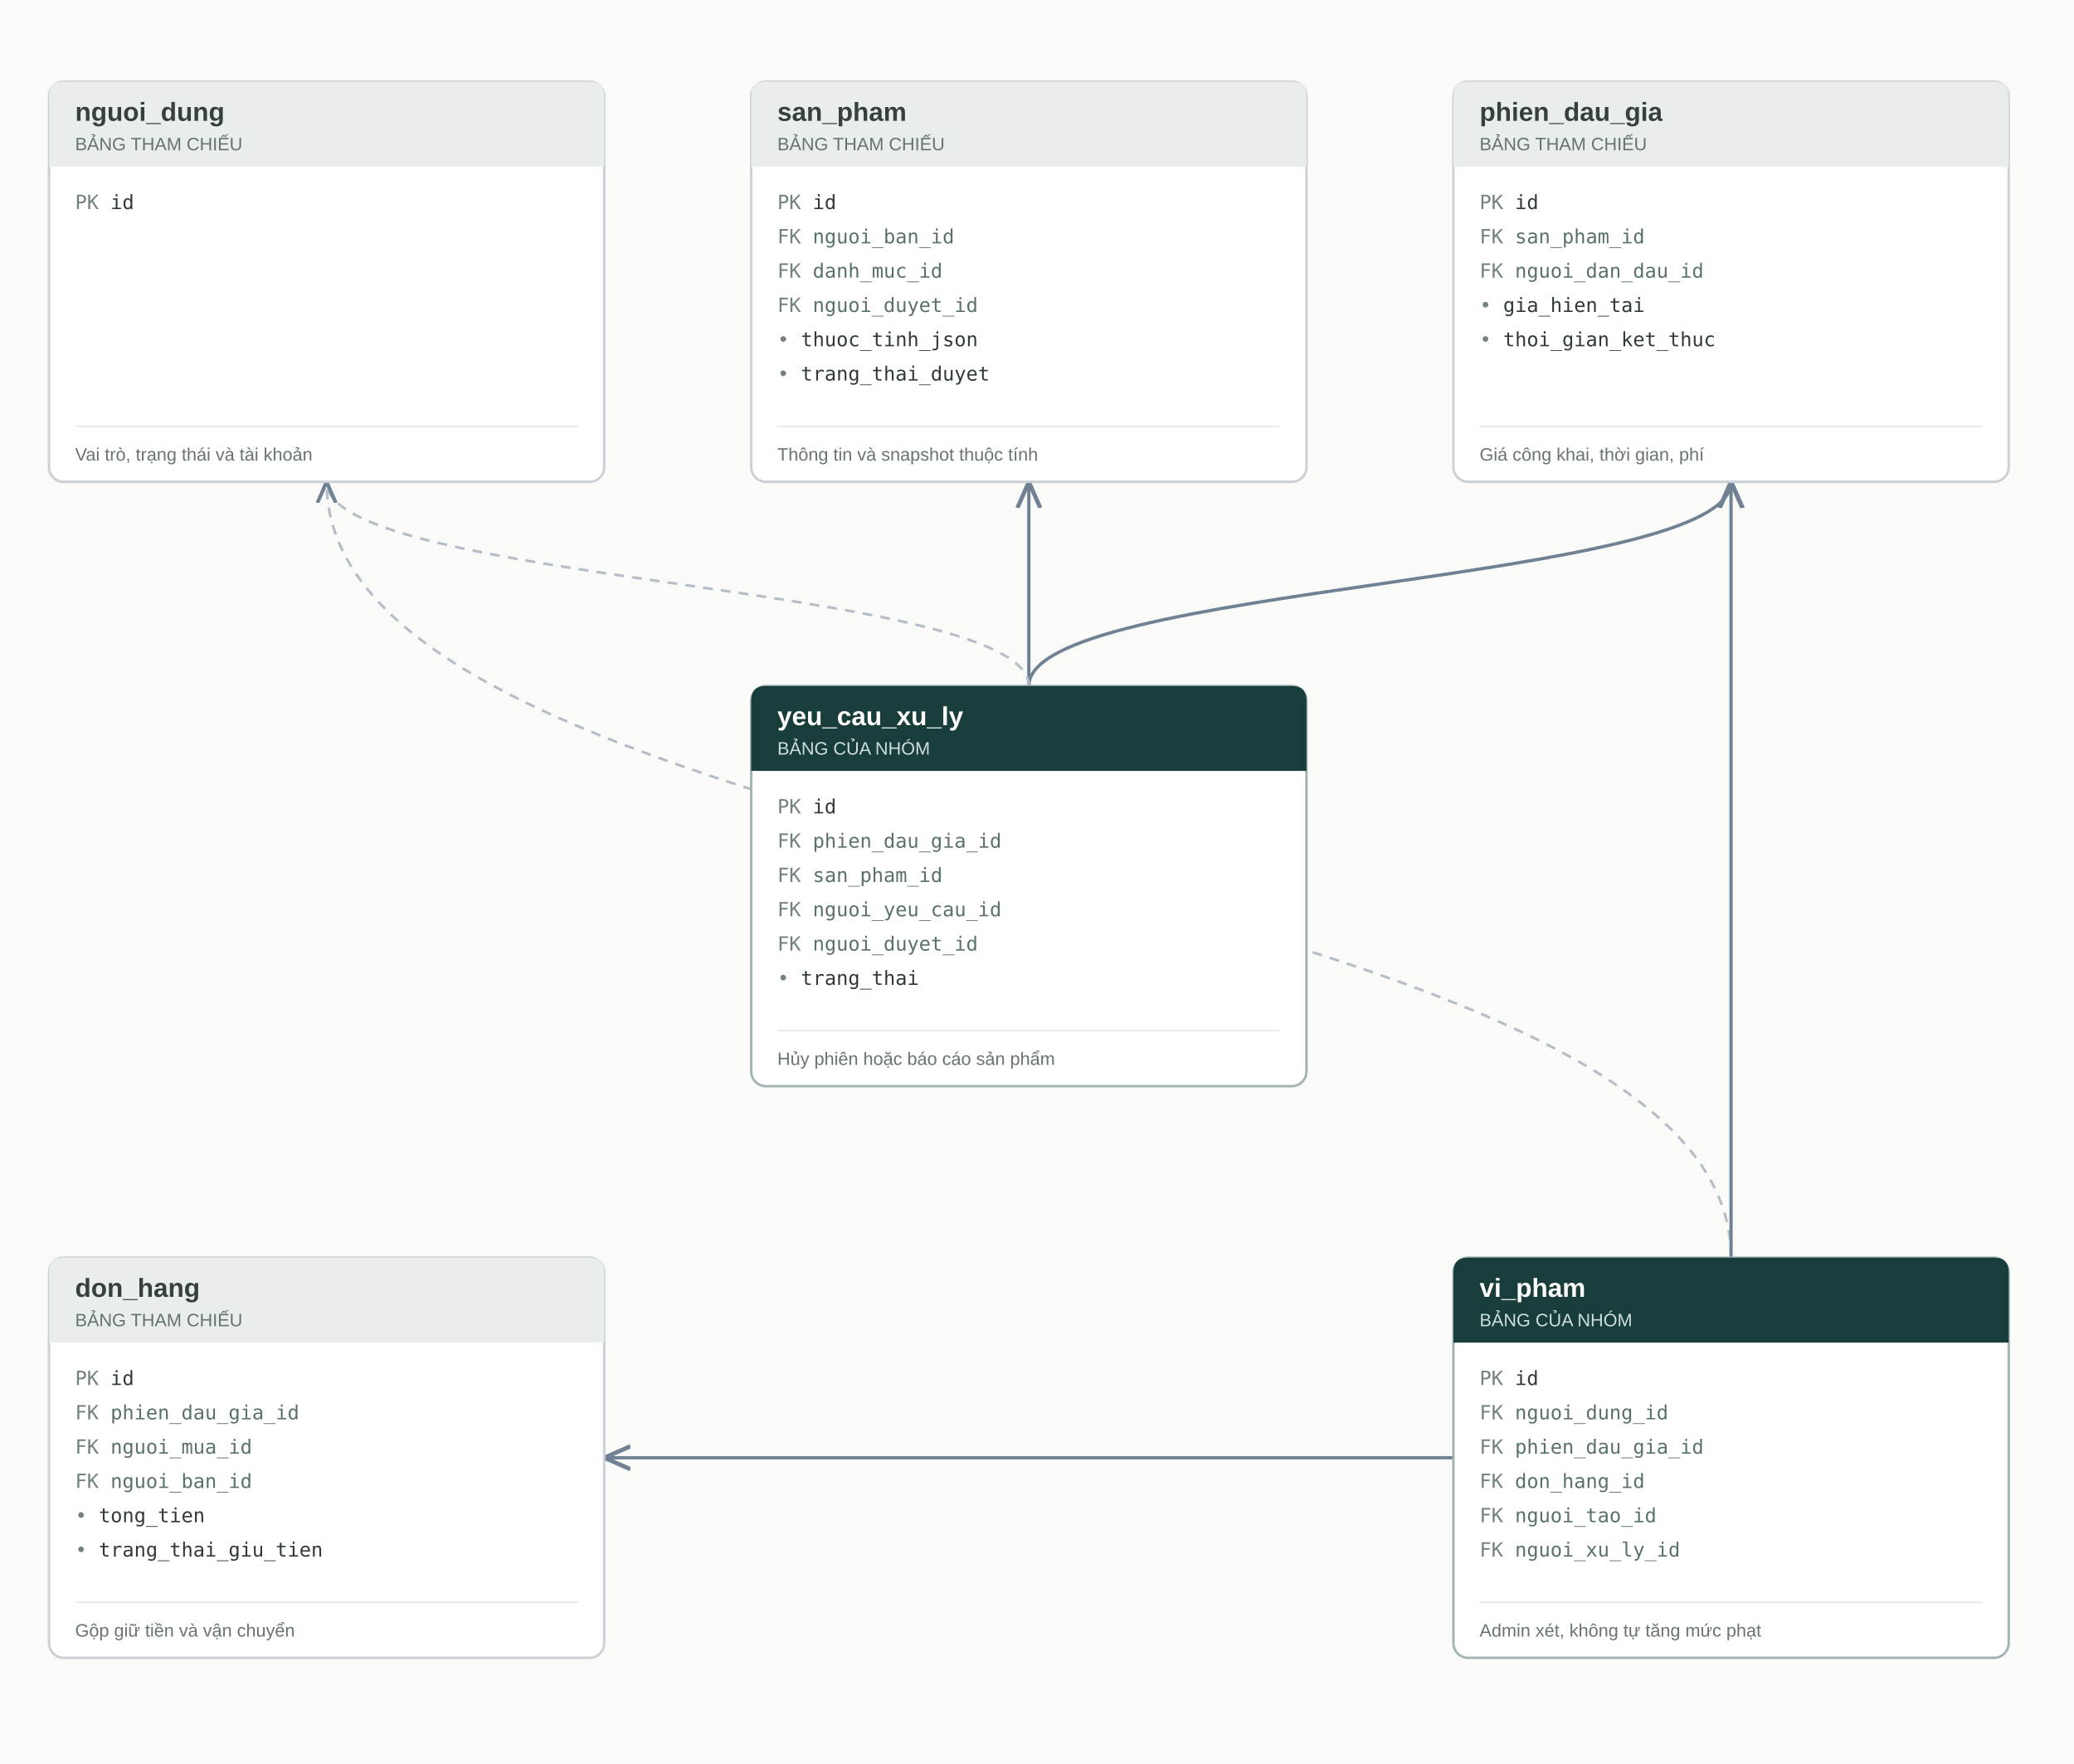
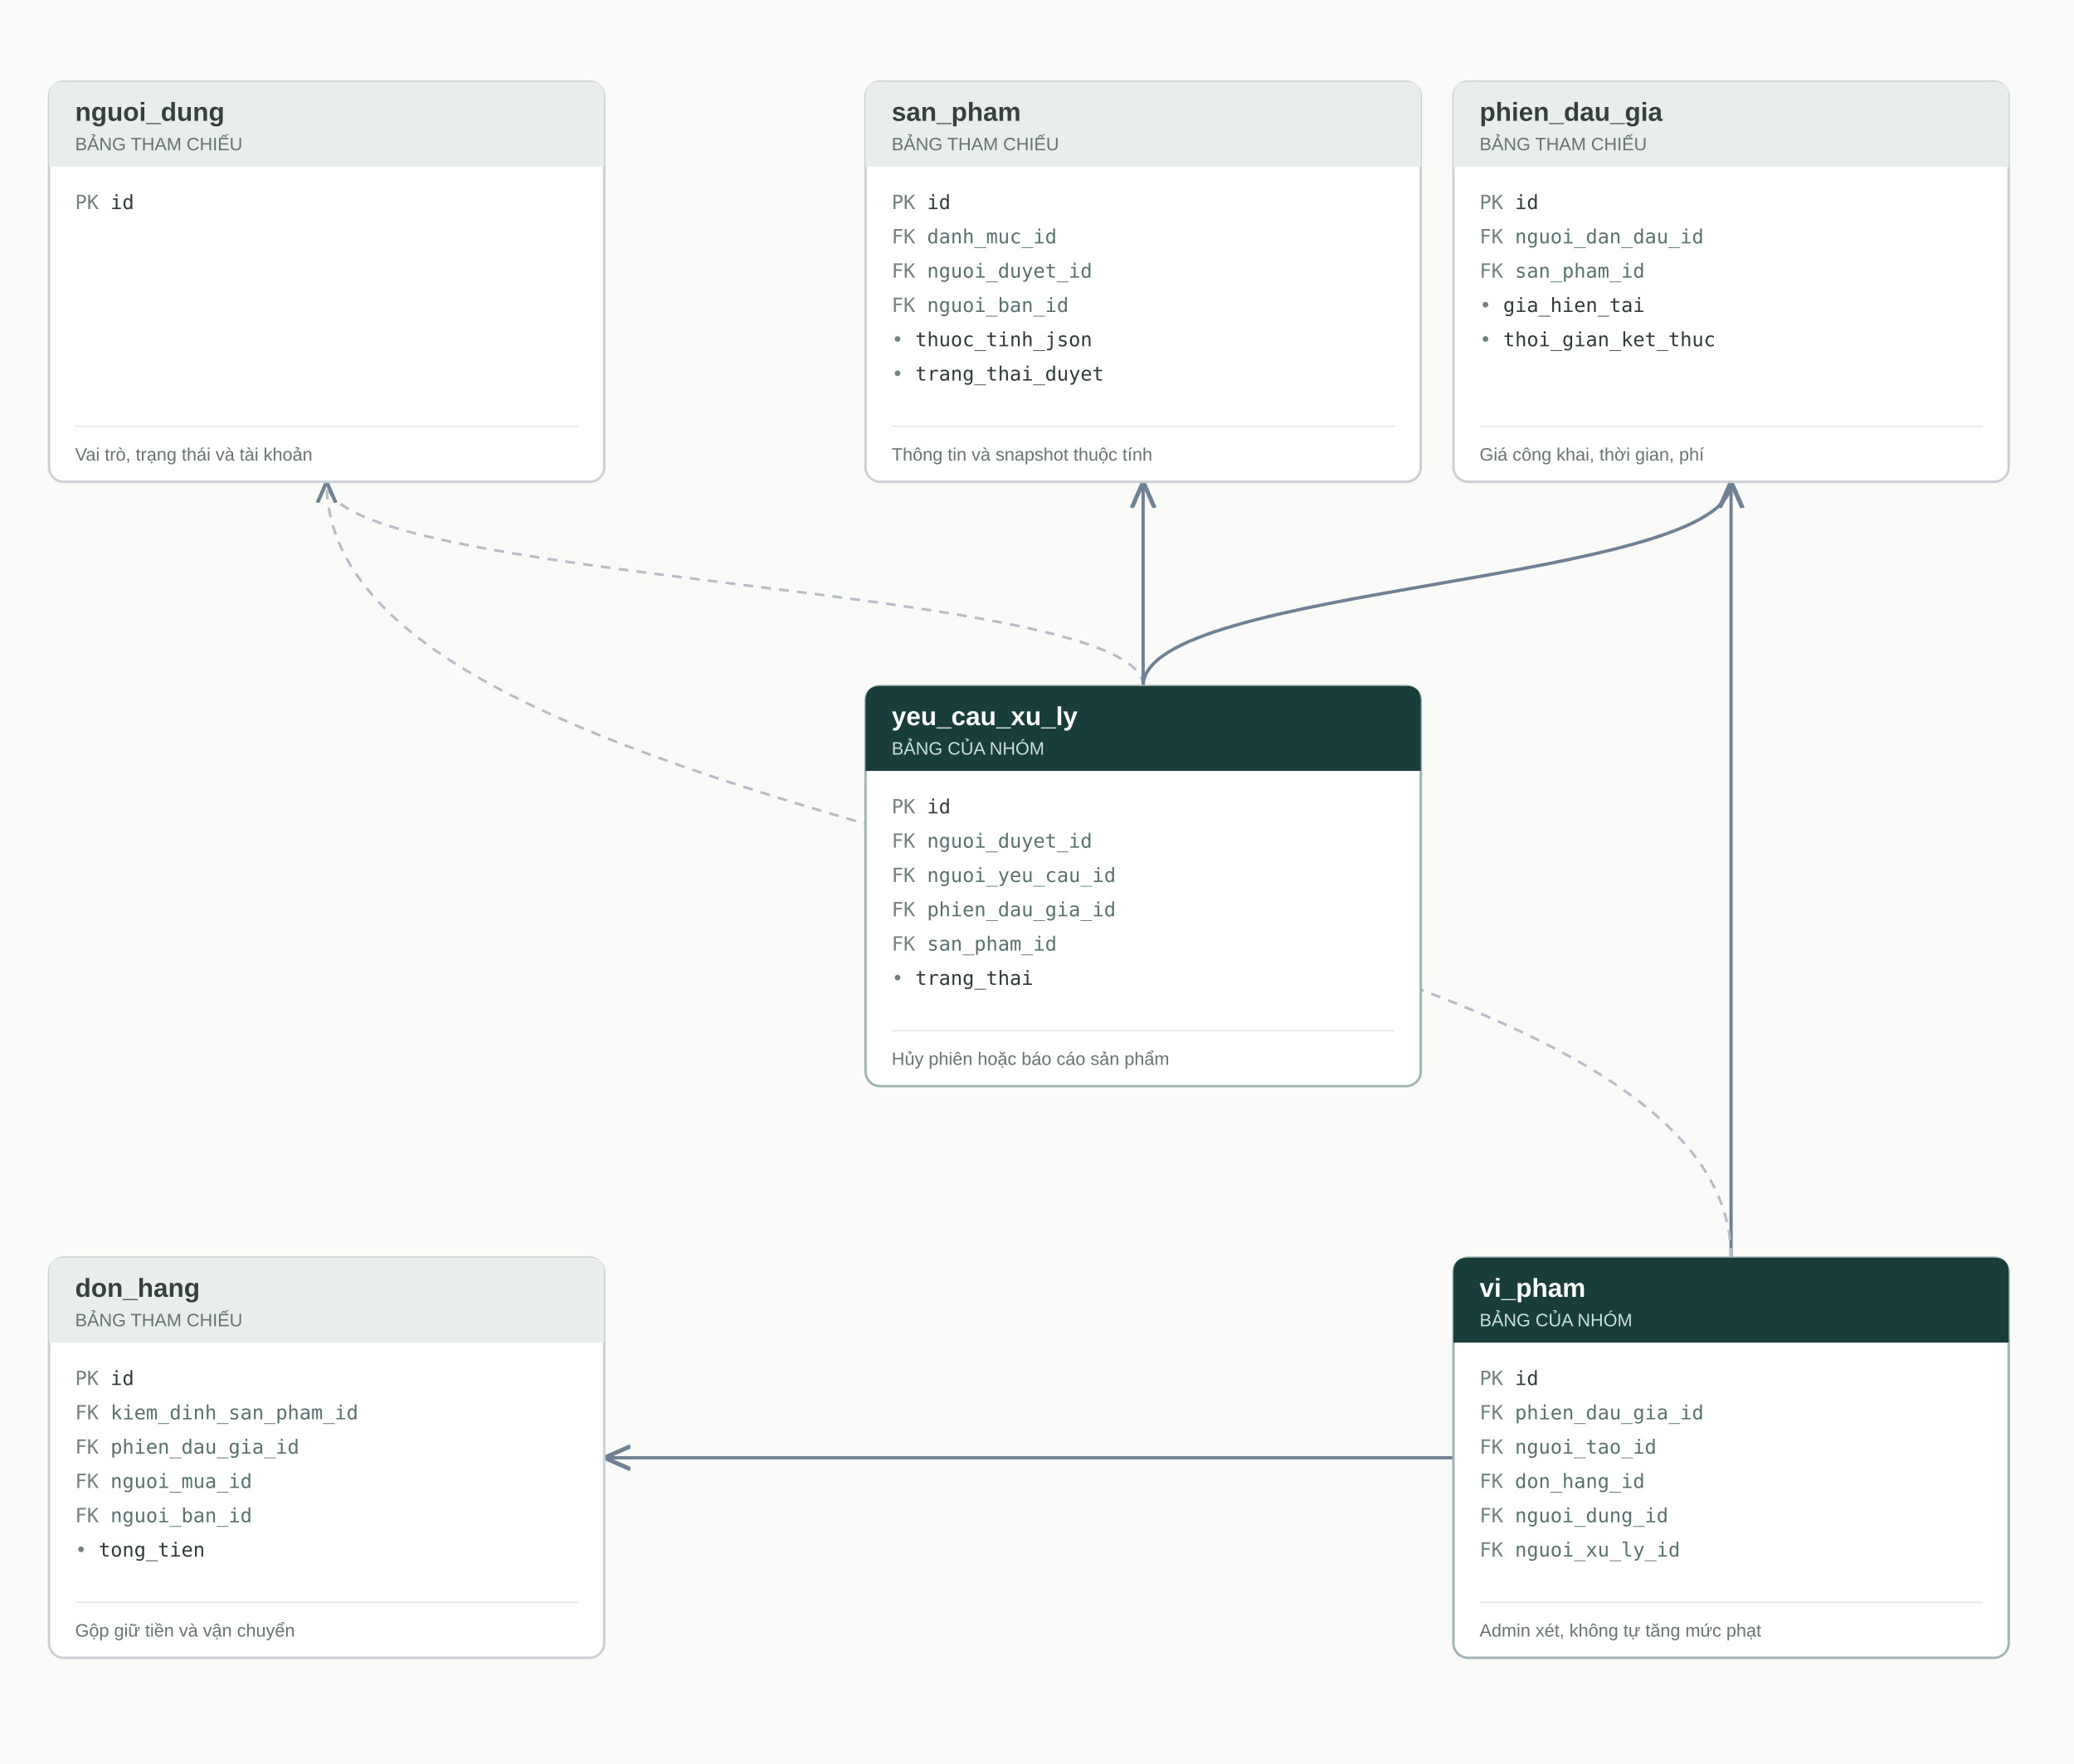
<svg xmlns="http://www.w3.org/2000/svg" viewBox="0 0 1270 1080" role="img" aria-label="Yêu cầu và vi phạm">
  <defs>
    <marker id="mui-06-yeu-cau" markerWidth="9" markerHeight="9" refX="8" refY="4.5" orient="auto">
      <path d="M0,1 L8,4.5 L0,8" fill="none" stroke="#708193" stroke-width="1.3" />
    </marker>
  </defs>
  <rect width="100%" height="100%" fill="#fafbf9" />
+   <g class="edge actor" data-con="yeu_cau_xu_ly" data-cha="nguoi_dung">
+     <path d="M700,420 C700,357.5 200,357.5 200,295" fill="none" stroke="#b5bdc6" stroke-width="1.6" stroke-dasharray="6 5" marker-end="url(#mui-06-yeu-cau)" />
+   </g>
  <g class="edge" data-con="yeu_cau_xu_ly" data-cha="phien_dau_gia">
-     <path d="M630,420 C630,357.5 1060,357.5 1060,295" fill="none" stroke="#708193" stroke-width="2" marker-end="url(#mui-06-yeu-cau)" />
+     <path d="M700,420 C700,357.5 1060,357.5 1060,295" fill="none" stroke="#708193" stroke-width="2" marker-end="url(#mui-06-yeu-cau)" />
  </g>
  <g class="edge" data-con="yeu_cau_xu_ly" data-cha="san_pham">
-     <path d="M630,420 C630,357.5 630,357.5 630,295" fill="none" stroke="#708193" stroke-width="2" marker-end="url(#mui-06-yeu-cau)" />
+     <path d="M700,420 C700,357.5 700,357.5 700,295" fill="none" stroke="#708193" stroke-width="2" marker-end="url(#mui-06-yeu-cau)" />
  </g>
-   <g class="edge actor" data-con="yeu_cau_xu_ly" data-cha="nguoi_dung">
-     <path d="M630,420 C630,357.5 200,357.5 200,295" fill="none" stroke="#b5bdc6" stroke-width="1.6" stroke-dasharray="6 5" marker-end="url(#mui-06-yeu-cau)" />
+   <g class="edge" data-con="vi_pham" data-cha="phien_dau_gia">
+     <path d="M1060,770 C1060,532.5 1060,532.5 1060,295" fill="none" stroke="#708193" stroke-width="2" marker-end="url(#mui-06-yeu-cau)" />
  </g>
  <g class="edge actor" data-con="vi_pham" data-cha="nguoi_dung">
    <path d="M1060,770 C1060,532.5 200,532.5 200,295" fill="none" stroke="#b5bdc6" stroke-width="1.6" stroke-dasharray="6 5" marker-end="url(#mui-06-yeu-cau)" />
-   </g>
-   <g class="edge" data-con="vi_pham" data-cha="phien_dau_gia">
-     <path d="M1060,770 C1060,532.5 1060,532.5 1060,295" fill="none" stroke="#708193" stroke-width="2" marker-end="url(#mui-06-yeu-cau)" />
  </g>
  <g class="edge" data-con="vi_pham" data-cha="don_hang">
    <path d="M890,892.5 C630,892.5 630,892.5 370,892.5" fill="none" stroke="#708193" stroke-width="2" marker-end="url(#mui-06-yeu-cau)" />
  </g>
  <g class="node" data-bang="nguoi_dung" tabindex="0" role="button" aria-label="Xem bảng nguoi_dung" transform="translate(30,50)">
    <rect width="340" height="245" rx="9" fill="white" stroke="#cbd0d4" stroke-width="1.5" />
    <path d="M9,0 H331 Q340,0 340,9 V52 H0 V9 Q0,0 9,0" fill="#e9eeed" />
    <text x="16" y="24" fill="#36413f" font-family="Segoe UI,Arial" font-size="16" font-weight="650">nguoi_dung</text>
    <text x="16" y="42" fill="#65736f" font-family="Segoe UI,Arial" font-size="11">BẢNG THAM CHIẾU</text>
    <text x="16" y="78" fill="#303a38" font-family="Consolas,monospace" font-size="12">
      <tspan fill="#73827d">PK </tspan> id</text>
    <line x1="16" y1="211" x2="324" y2="211" stroke="#e6ebe8" />
    <text x="16" y="232" fill="#687470" font-family="Segoe UI,Arial" font-size="11">Vai trò, trạng thái và tài khoản</text>
  </g>
-   <g class="node" data-bang="san_pham" tabindex="0" role="button" aria-label="Xem bảng san_pham" transform="translate(460,50)">
+   <g class="node" data-bang="san_pham" tabindex="0" role="button" aria-label="Xem bảng san_pham" transform="translate(530,50)">
    <rect width="340" height="245" rx="9" fill="white" stroke="#cbd0d4" stroke-width="1.5" />
    <path d="M9,0 H331 Q340,0 340,9 V52 H0 V9 Q0,0 9,0" fill="#e9eeed" />
    <text x="16" y="24" fill="#36413f" font-family="Segoe UI,Arial" font-size="16" font-weight="650">san_pham</text>
    <text x="16" y="42" fill="#65736f" font-family="Segoe UI,Arial" font-size="11">BẢNG THAM CHIẾU</text>
    <text x="16" y="78" fill="#303a38" font-family="Consolas,monospace" font-size="12">
      <tspan fill="#73827d">PK </tspan> id</text>
    <text x="16" y="99" fill="#59716e" font-family="Consolas,monospace" font-size="12">
+       <tspan fill="#73827d">FK </tspan> danh_muc_id</text>
+     <text x="16" y="120" fill="#59716e" font-family="Consolas,monospace" font-size="12">
+       <tspan fill="#73827d">FK </tspan> nguoi_duyet_id</text>
+     <text x="16" y="141" fill="#59716e" font-family="Consolas,monospace" font-size="12">
      <tspan fill="#73827d">FK </tspan> nguoi_ban_id</text>
-     <text x="16" y="120" fill="#59716e" font-family="Consolas,monospace" font-size="12">
-       <tspan fill="#73827d">FK </tspan> danh_muc_id</text>
-     <text x="16" y="141" fill="#59716e" font-family="Consolas,monospace" font-size="12">
-       <tspan fill="#73827d">FK </tspan> nguoi_duyet_id</text>
    <text x="16" y="162" fill="#303a38" font-family="Consolas,monospace" font-size="12">
      <tspan fill="#73827d">•  </tspan> thuoc_tinh_json</text>
    <text x="16" y="183" fill="#303a38" font-family="Consolas,monospace" font-size="12">
      <tspan fill="#73827d">•  </tspan> trang_thai_duyet</text>
    <line x1="16" y1="211" x2="324" y2="211" stroke="#e6ebe8" />
    <text x="16" y="232" fill="#687470" font-family="Segoe UI,Arial" font-size="11">Thông tin và snapshot thuộc tính</text>
  </g>
  <g class="node" data-bang="phien_dau_gia" tabindex="0" role="button" aria-label="Xem bảng phien_dau_gia" transform="translate(890,50)">
    <rect width="340" height="245" rx="9" fill="white" stroke="#cbd0d4" stroke-width="1.5" />
    <path d="M9,0 H331 Q340,0 340,9 V52 H0 V9 Q0,0 9,0" fill="#e9eeed" />
    <text x="16" y="24" fill="#36413f" font-family="Segoe UI,Arial" font-size="16" font-weight="650">phien_dau_gia</text>
    <text x="16" y="42" fill="#65736f" font-family="Segoe UI,Arial" font-size="11">BẢNG THAM CHIẾU</text>
    <text x="16" y="78" fill="#303a38" font-family="Consolas,monospace" font-size="12">
      <tspan fill="#73827d">PK </tspan> id</text>
    <text x="16" y="99" fill="#59716e" font-family="Consolas,monospace" font-size="12">
+       <tspan fill="#73827d">FK </tspan> nguoi_dan_dau_id</text>
+     <text x="16" y="120" fill="#59716e" font-family="Consolas,monospace" font-size="12">
      <tspan fill="#73827d">FK </tspan> san_pham_id</text>
-     <text x="16" y="120" fill="#59716e" font-family="Consolas,monospace" font-size="12">
-       <tspan fill="#73827d">FK </tspan> nguoi_dan_dau_id</text>
    <text x="16" y="141" fill="#303a38" font-family="Consolas,monospace" font-size="12">
      <tspan fill="#73827d">•  </tspan> gia_hien_tai</text>
    <text x="16" y="162" fill="#303a38" font-family="Consolas,monospace" font-size="12">
      <tspan fill="#73827d">•  </tspan> thoi_gian_ket_thuc</text>
    <line x1="16" y1="211" x2="324" y2="211" stroke="#e6ebe8" />
    <text x="16" y="232" fill="#687470" font-family="Segoe UI,Arial" font-size="11">Giá công khai, thời gian, phí</text>
  </g>
-   <g class="node" data-bang="yeu_cau_xu_ly" tabindex="0" role="button" aria-label="Xem bảng yeu_cau_xu_ly" transform="translate(460,420)">
+   <g class="node" data-bang="yeu_cau_xu_ly" tabindex="0" role="button" aria-label="Xem bảng yeu_cau_xu_ly" transform="translate(530,420)">
    <rect width="340" height="245" rx="9" fill="white" stroke="#a0b5b3" stroke-width="1.5" />
    <path d="M9,0 H331 Q340,0 340,9 V52 H0 V9 Q0,0 9,0" fill="#183d3a" />
    <text x="16" y="24" fill="#fff" font-family="Segoe UI,Arial" font-size="16" font-weight="650">yeu_cau_xu_ly</text>
    <text x="16" y="42" fill="#cee0dd" font-family="Segoe UI,Arial" font-size="11">BẢNG CỦA NHÓM</text>
    <text x="16" y="78" fill="#303a38" font-family="Consolas,monospace" font-size="12">
      <tspan fill="#73827d">PK </tspan> id</text>
    <text x="16" y="99" fill="#59716e" font-family="Consolas,monospace" font-size="12">
+       <tspan fill="#73827d">FK </tspan> nguoi_duyet_id</text>
+     <text x="16" y="120" fill="#59716e" font-family="Consolas,monospace" font-size="12">
+       <tspan fill="#73827d">FK </tspan> nguoi_yeu_cau_id</text>
+     <text x="16" y="141" fill="#59716e" font-family="Consolas,monospace" font-size="12">
      <tspan fill="#73827d">FK </tspan> phien_dau_gia_id</text>
-     <text x="16" y="120" fill="#59716e" font-family="Consolas,monospace" font-size="12">
+     <text x="16" y="162" fill="#59716e" font-family="Consolas,monospace" font-size="12">
      <tspan fill="#73827d">FK </tspan> san_pham_id</text>
-     <text x="16" y="141" fill="#59716e" font-family="Consolas,monospace" font-size="12">
-       <tspan fill="#73827d">FK </tspan> nguoi_yeu_cau_id</text>
-     <text x="16" y="162" fill="#59716e" font-family="Consolas,monospace" font-size="12">
-       <tspan fill="#73827d">FK </tspan> nguoi_duyet_id</text>
    <text x="16" y="183" fill="#303a38" font-family="Consolas,monospace" font-size="12">
      <tspan fill="#73827d">•  </tspan> trang_thai</text>
    <line x1="16" y1="211" x2="324" y2="211" stroke="#e6ebe8" />
    <text x="16" y="232" fill="#687470" font-family="Segoe UI,Arial" font-size="11">Hủy phiên hoặc báo cáo sản phẩm</text>
  </g>
  <g class="node" data-bang="don_hang" tabindex="0" role="button" aria-label="Xem bảng don_hang" transform="translate(30,770)">
    <rect width="340" height="245" rx="9" fill="white" stroke="#cbd0d4" stroke-width="1.5" />
    <path d="M9,0 H331 Q340,0 340,9 V52 H0 V9 Q0,0 9,0" fill="#e9eeed" />
    <text x="16" y="24" fill="#36413f" font-family="Segoe UI,Arial" font-size="16" font-weight="650">don_hang</text>
    <text x="16" y="42" fill="#65736f" font-family="Segoe UI,Arial" font-size="11">BẢNG THAM CHIẾU</text>
    <text x="16" y="78" fill="#303a38" font-family="Consolas,monospace" font-size="12">
      <tspan fill="#73827d">PK </tspan> id</text>
    <text x="16" y="99" fill="#59716e" font-family="Consolas,monospace" font-size="12">
+       <tspan fill="#73827d">FK </tspan> kiem_dinh_san_pham_id</text>
+     <text x="16" y="120" fill="#59716e" font-family="Consolas,monospace" font-size="12">
      <tspan fill="#73827d">FK </tspan> phien_dau_gia_id</text>
-     <text x="16" y="120" fill="#59716e" font-family="Consolas,monospace" font-size="12">
+     <text x="16" y="141" fill="#59716e" font-family="Consolas,monospace" font-size="12">
      <tspan fill="#73827d">FK </tspan> nguoi_mua_id</text>
-     <text x="16" y="141" fill="#59716e" font-family="Consolas,monospace" font-size="12">
+     <text x="16" y="162" fill="#59716e" font-family="Consolas,monospace" font-size="12">
      <tspan fill="#73827d">FK </tspan> nguoi_ban_id</text>
-     <text x="16" y="162" fill="#303a38" font-family="Consolas,monospace" font-size="12">
+     <text x="16" y="183" fill="#303a38" font-family="Consolas,monospace" font-size="12">
      <tspan fill="#73827d">•  </tspan> tong_tien</text>
-     <text x="16" y="183" fill="#303a38" font-family="Consolas,monospace" font-size="12">
-       <tspan fill="#73827d">•  </tspan> trang_thai_giu_tien</text>
    <line x1="16" y1="211" x2="324" y2="211" stroke="#e6ebe8" />
    <text x="16" y="232" fill="#687470" font-family="Segoe UI,Arial" font-size="11">Gộp giữ tiền và vận chuyển</text>
  </g>
  <g class="node" data-bang="vi_pham" tabindex="0" role="button" aria-label="Xem bảng vi_pham" transform="translate(890,770)">
    <rect width="340" height="245" rx="9" fill="white" stroke="#a0b5b3" stroke-width="1.5" />
    <path d="M9,0 H331 Q340,0 340,9 V52 H0 V9 Q0,0 9,0" fill="#183d3a" />
    <text x="16" y="24" fill="#fff" font-family="Segoe UI,Arial" font-size="16" font-weight="650">vi_pham</text>
    <text x="16" y="42" fill="#cee0dd" font-family="Segoe UI,Arial" font-size="11">BẢNG CỦA NHÓM</text>
    <text x="16" y="78" fill="#303a38" font-family="Consolas,monospace" font-size="12">
      <tspan fill="#73827d">PK </tspan> id</text>
    <text x="16" y="99" fill="#59716e" font-family="Consolas,monospace" font-size="12">
-       <tspan fill="#73827d">FK </tspan> nguoi_dung_id</text>
+       <tspan fill="#73827d">FK </tspan> phien_dau_gia_id</text>
    <text x="16" y="120" fill="#59716e" font-family="Consolas,monospace" font-size="12">
-       <tspan fill="#73827d">FK </tspan> phien_dau_gia_id</text>
+       <tspan fill="#73827d">FK </tspan> nguoi_tao_id</text>
    <text x="16" y="141" fill="#59716e" font-family="Consolas,monospace" font-size="12">
      <tspan fill="#73827d">FK </tspan> don_hang_id</text>
    <text x="16" y="162" fill="#59716e" font-family="Consolas,monospace" font-size="12">
-       <tspan fill="#73827d">FK </tspan> nguoi_tao_id</text>
+       <tspan fill="#73827d">FK </tspan> nguoi_dung_id</text>
    <text x="16" y="183" fill="#59716e" font-family="Consolas,monospace" font-size="12">
      <tspan fill="#73827d">FK </tspan> nguoi_xu_ly_id</text>
    <line x1="16" y1="211" x2="324" y2="211" stroke="#e6ebe8" />
    <text x="16" y="232" fill="#687470" font-family="Segoe UI,Arial" font-size="11">Admin xét, không tự tăng mức phạt</text>
  </g>
</svg>
